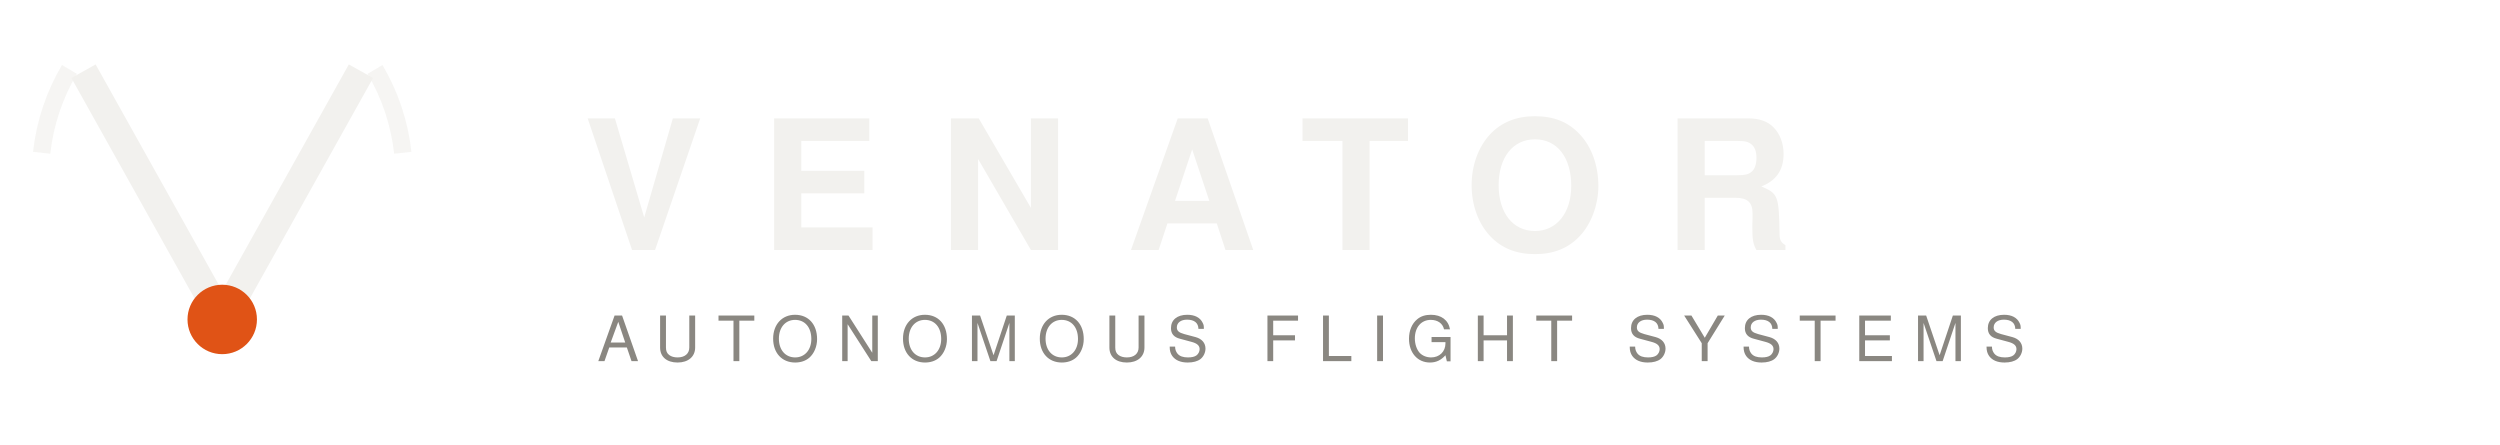
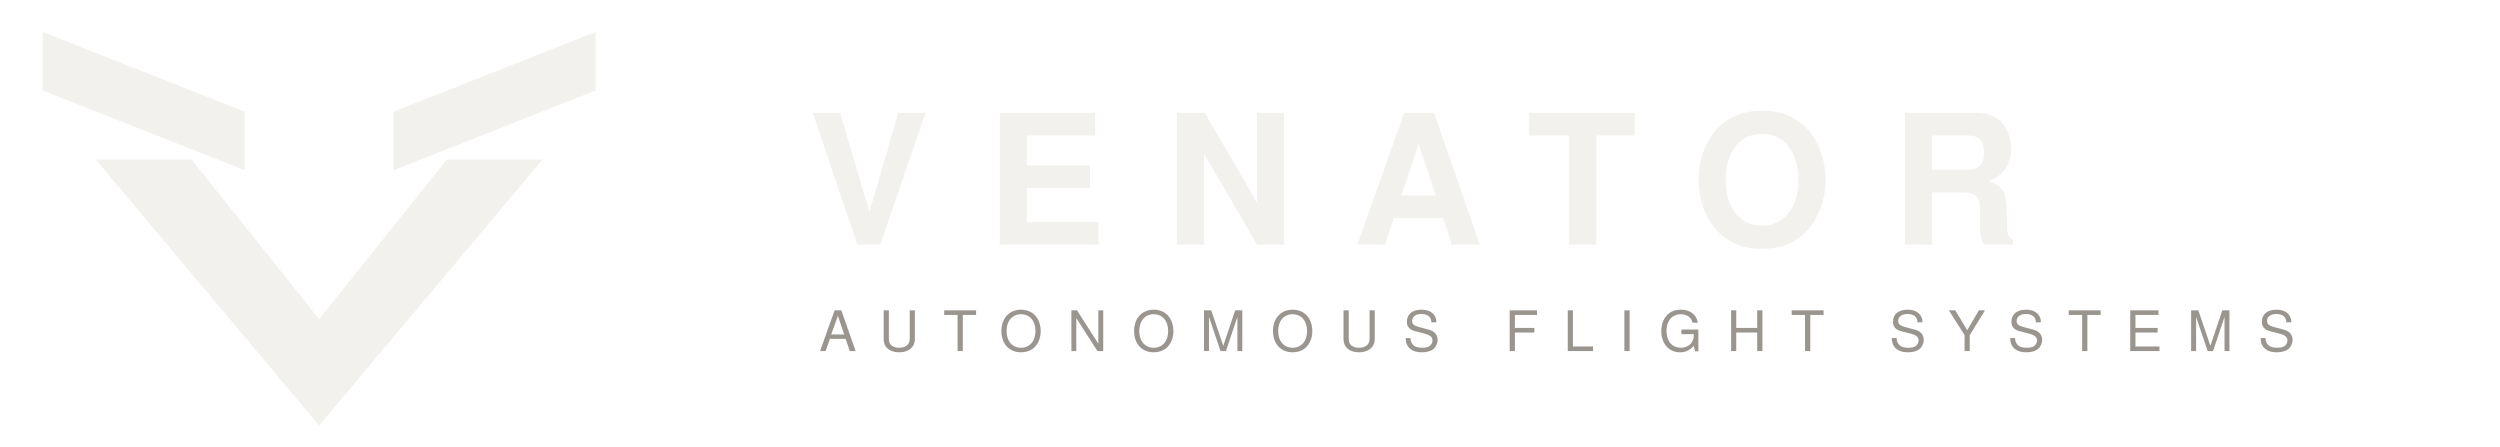
- <svg xmlns="http://www.w3.org/2000/svg" viewBox="0 0 360 64" width="360" height="64" role="img" aria-label="Venator — autonomous flight systems">
-   <path d="M13 12 32 46 51 12" stroke="#F2F1EE" stroke-width="4" stroke-linecap="square" fill="none" />
-   <path d="M6 22a30 30 0 0 1 4-12" stroke="#F2F1EE" stroke-width="2.5" opacity=".7" fill="none" />
-   <path d="M58 22a30 30 0 0 0-4-12" stroke="#F2F1EE" stroke-width="2.5" opacity=".7" fill="none" />
-   <circle cx="32" cy="46" r="5" fill="#E05316" />
-   <text x="84" y="36" fill="#F2F1EE" font-family="Helvetica Neue,Helvetica,Arial,sans-serif" font-size="26" font-weight="600" letter-spacing="8.4">VENATOR</text>
-   <text x="86" y="52" fill="#8A8781" font-family="Helvetica Neue,Helvetica,Arial,sans-serif" font-size="9" letter-spacing="2.6">AUTONOMOUS FLIGHT SYSTEMS</text>
+ <svg xmlns="http://www.w3.org/2000/svg" viewBox="0 0 470 84" width="470" height="84" role="img" aria-label="Venator — autonomous flight systems">
+   <g fill="#F2F1EE">
+     <path d="M8 6 46 21 46 32 8 17Z" />
+     <path d="M112 6 74 21 74 32 112 17Z" />
+     <path d="M18 30 60 80 102 30 84 30 60 60 36 30Z" />
+   </g>
+   <text x="152" y="46" fill="#F2F1EE" font-family="Helvetica Neue,Helvetica,Arial,sans-serif" font-size="34" font-weight="700" letter-spacing="11">VENATOR</text>
+   <text x="154" y="66" fill="#9A968F" font-family="Helvetica Neue,Helvetica,Arial,sans-serif" font-size="10.5" letter-spacing="4.6">AUTONOMOUS FLIGHT SYSTEMS</text>
</svg>
